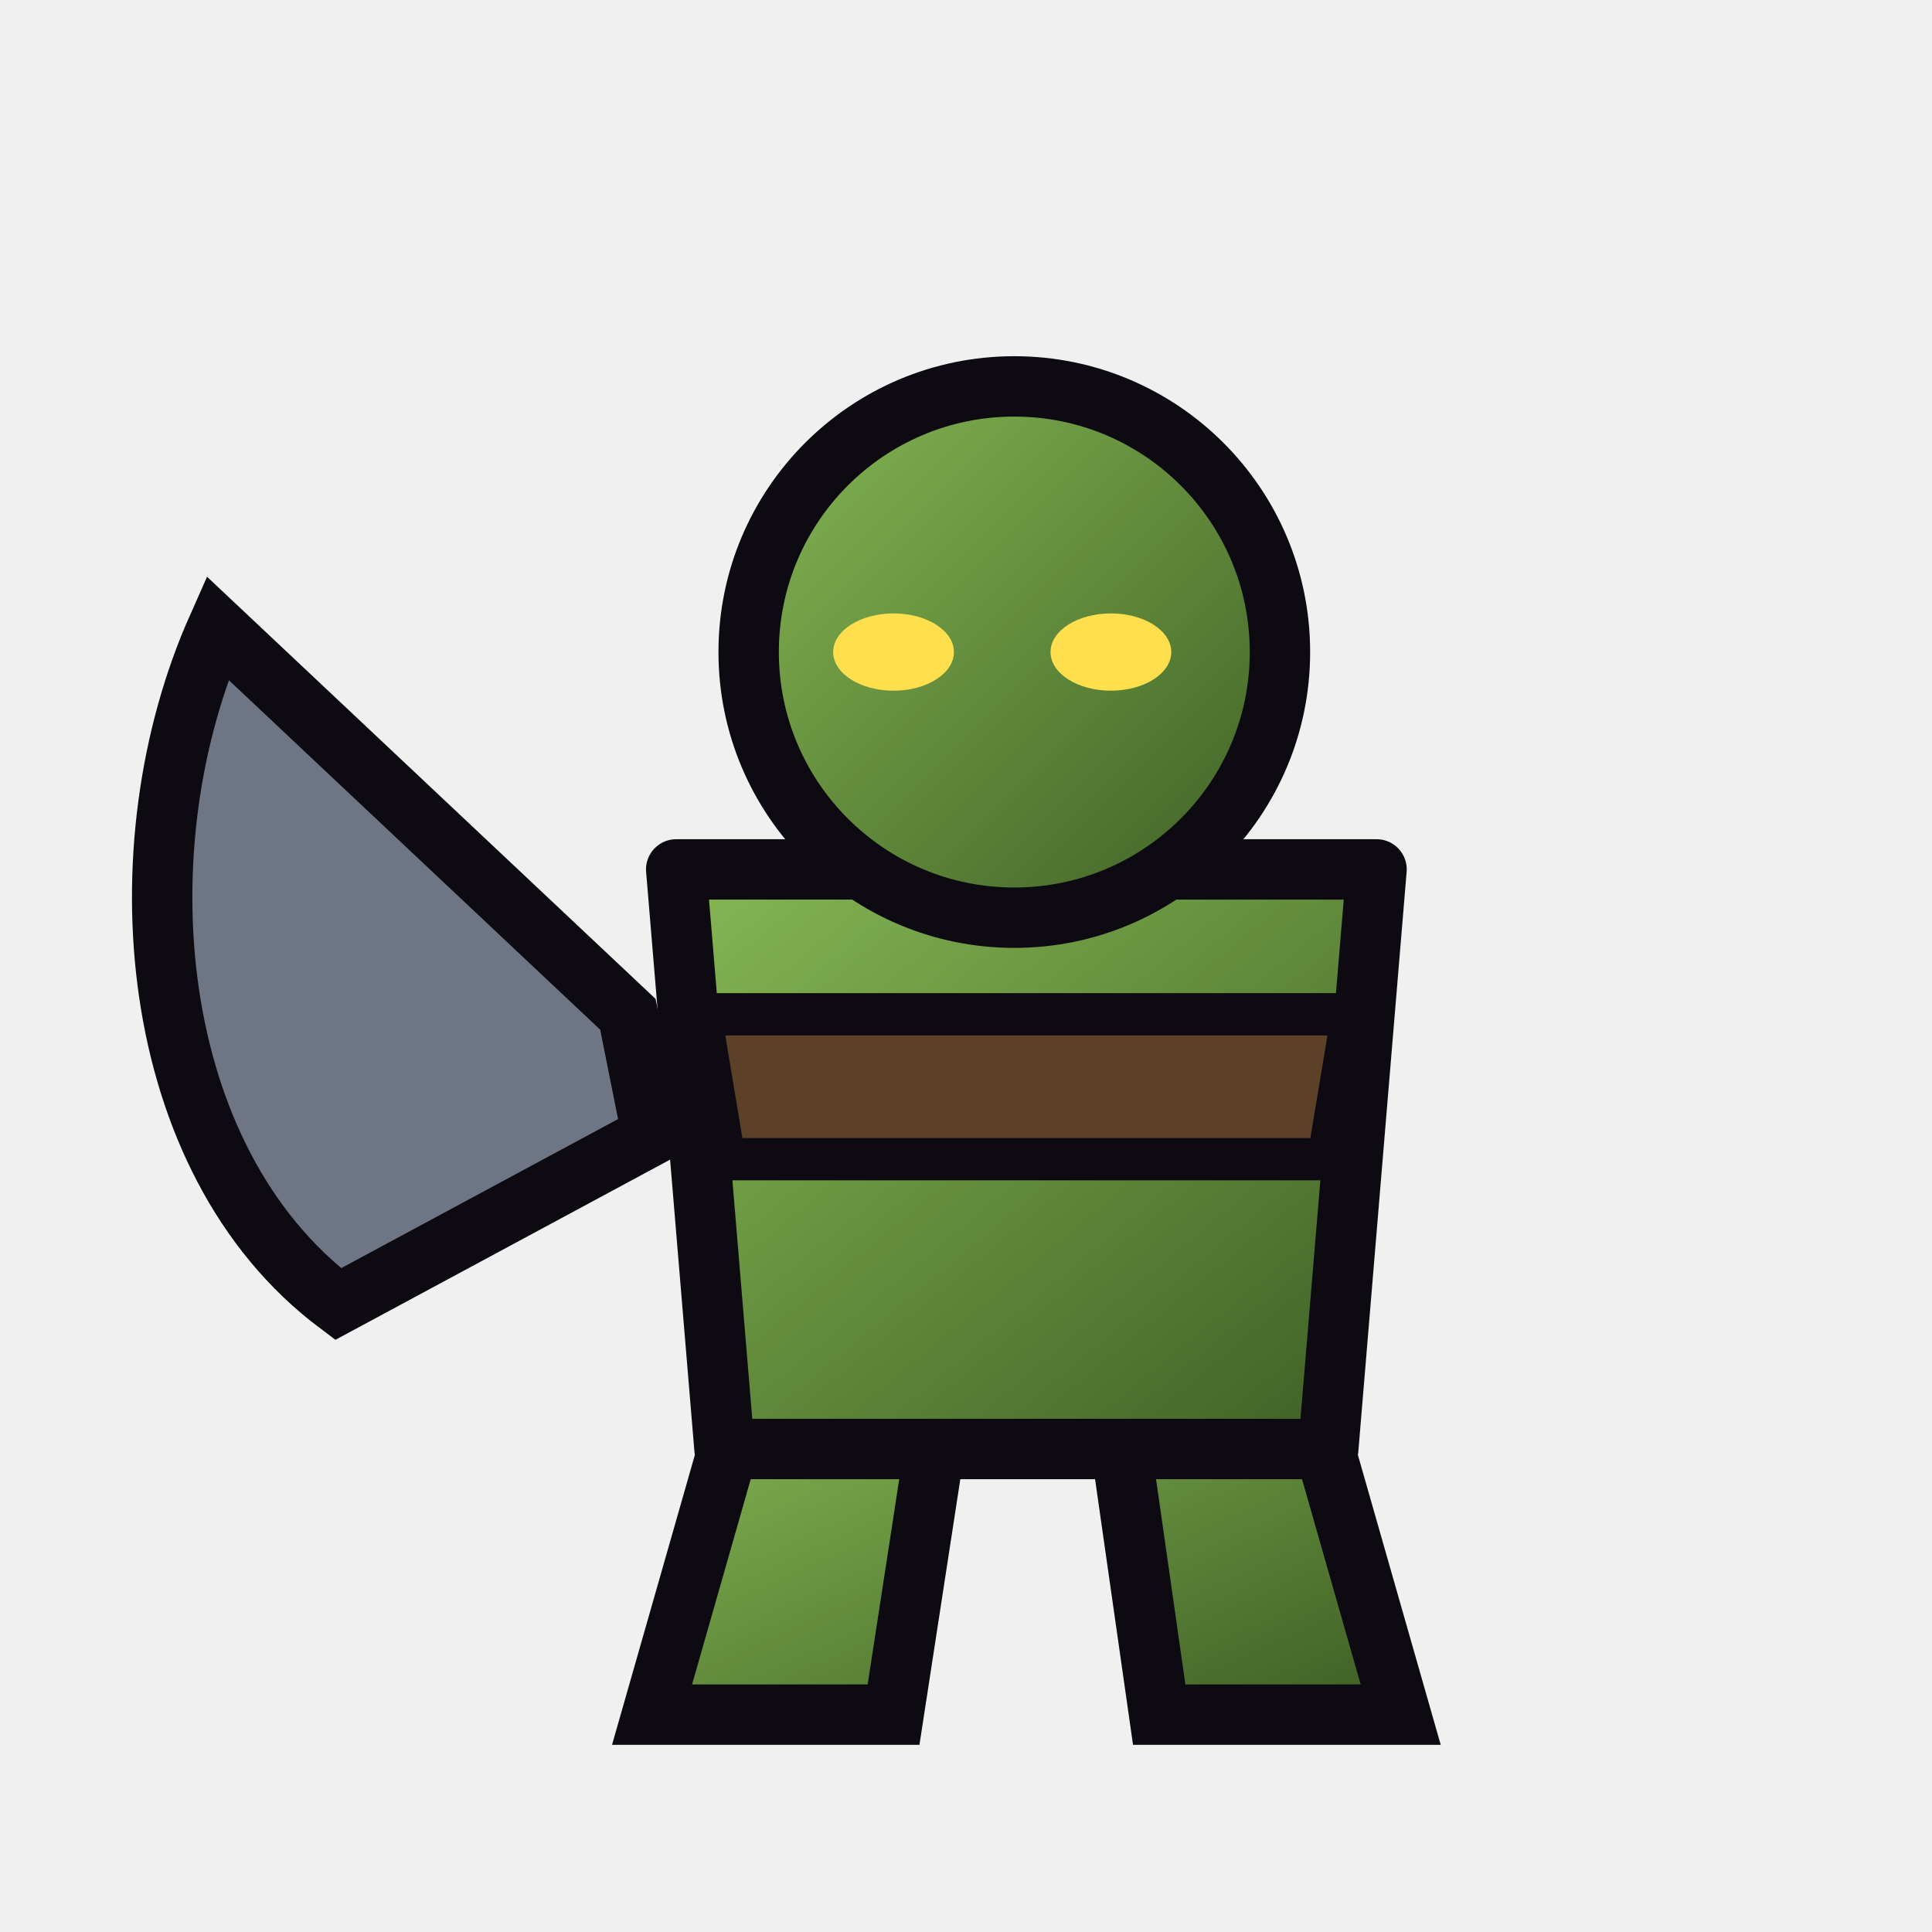
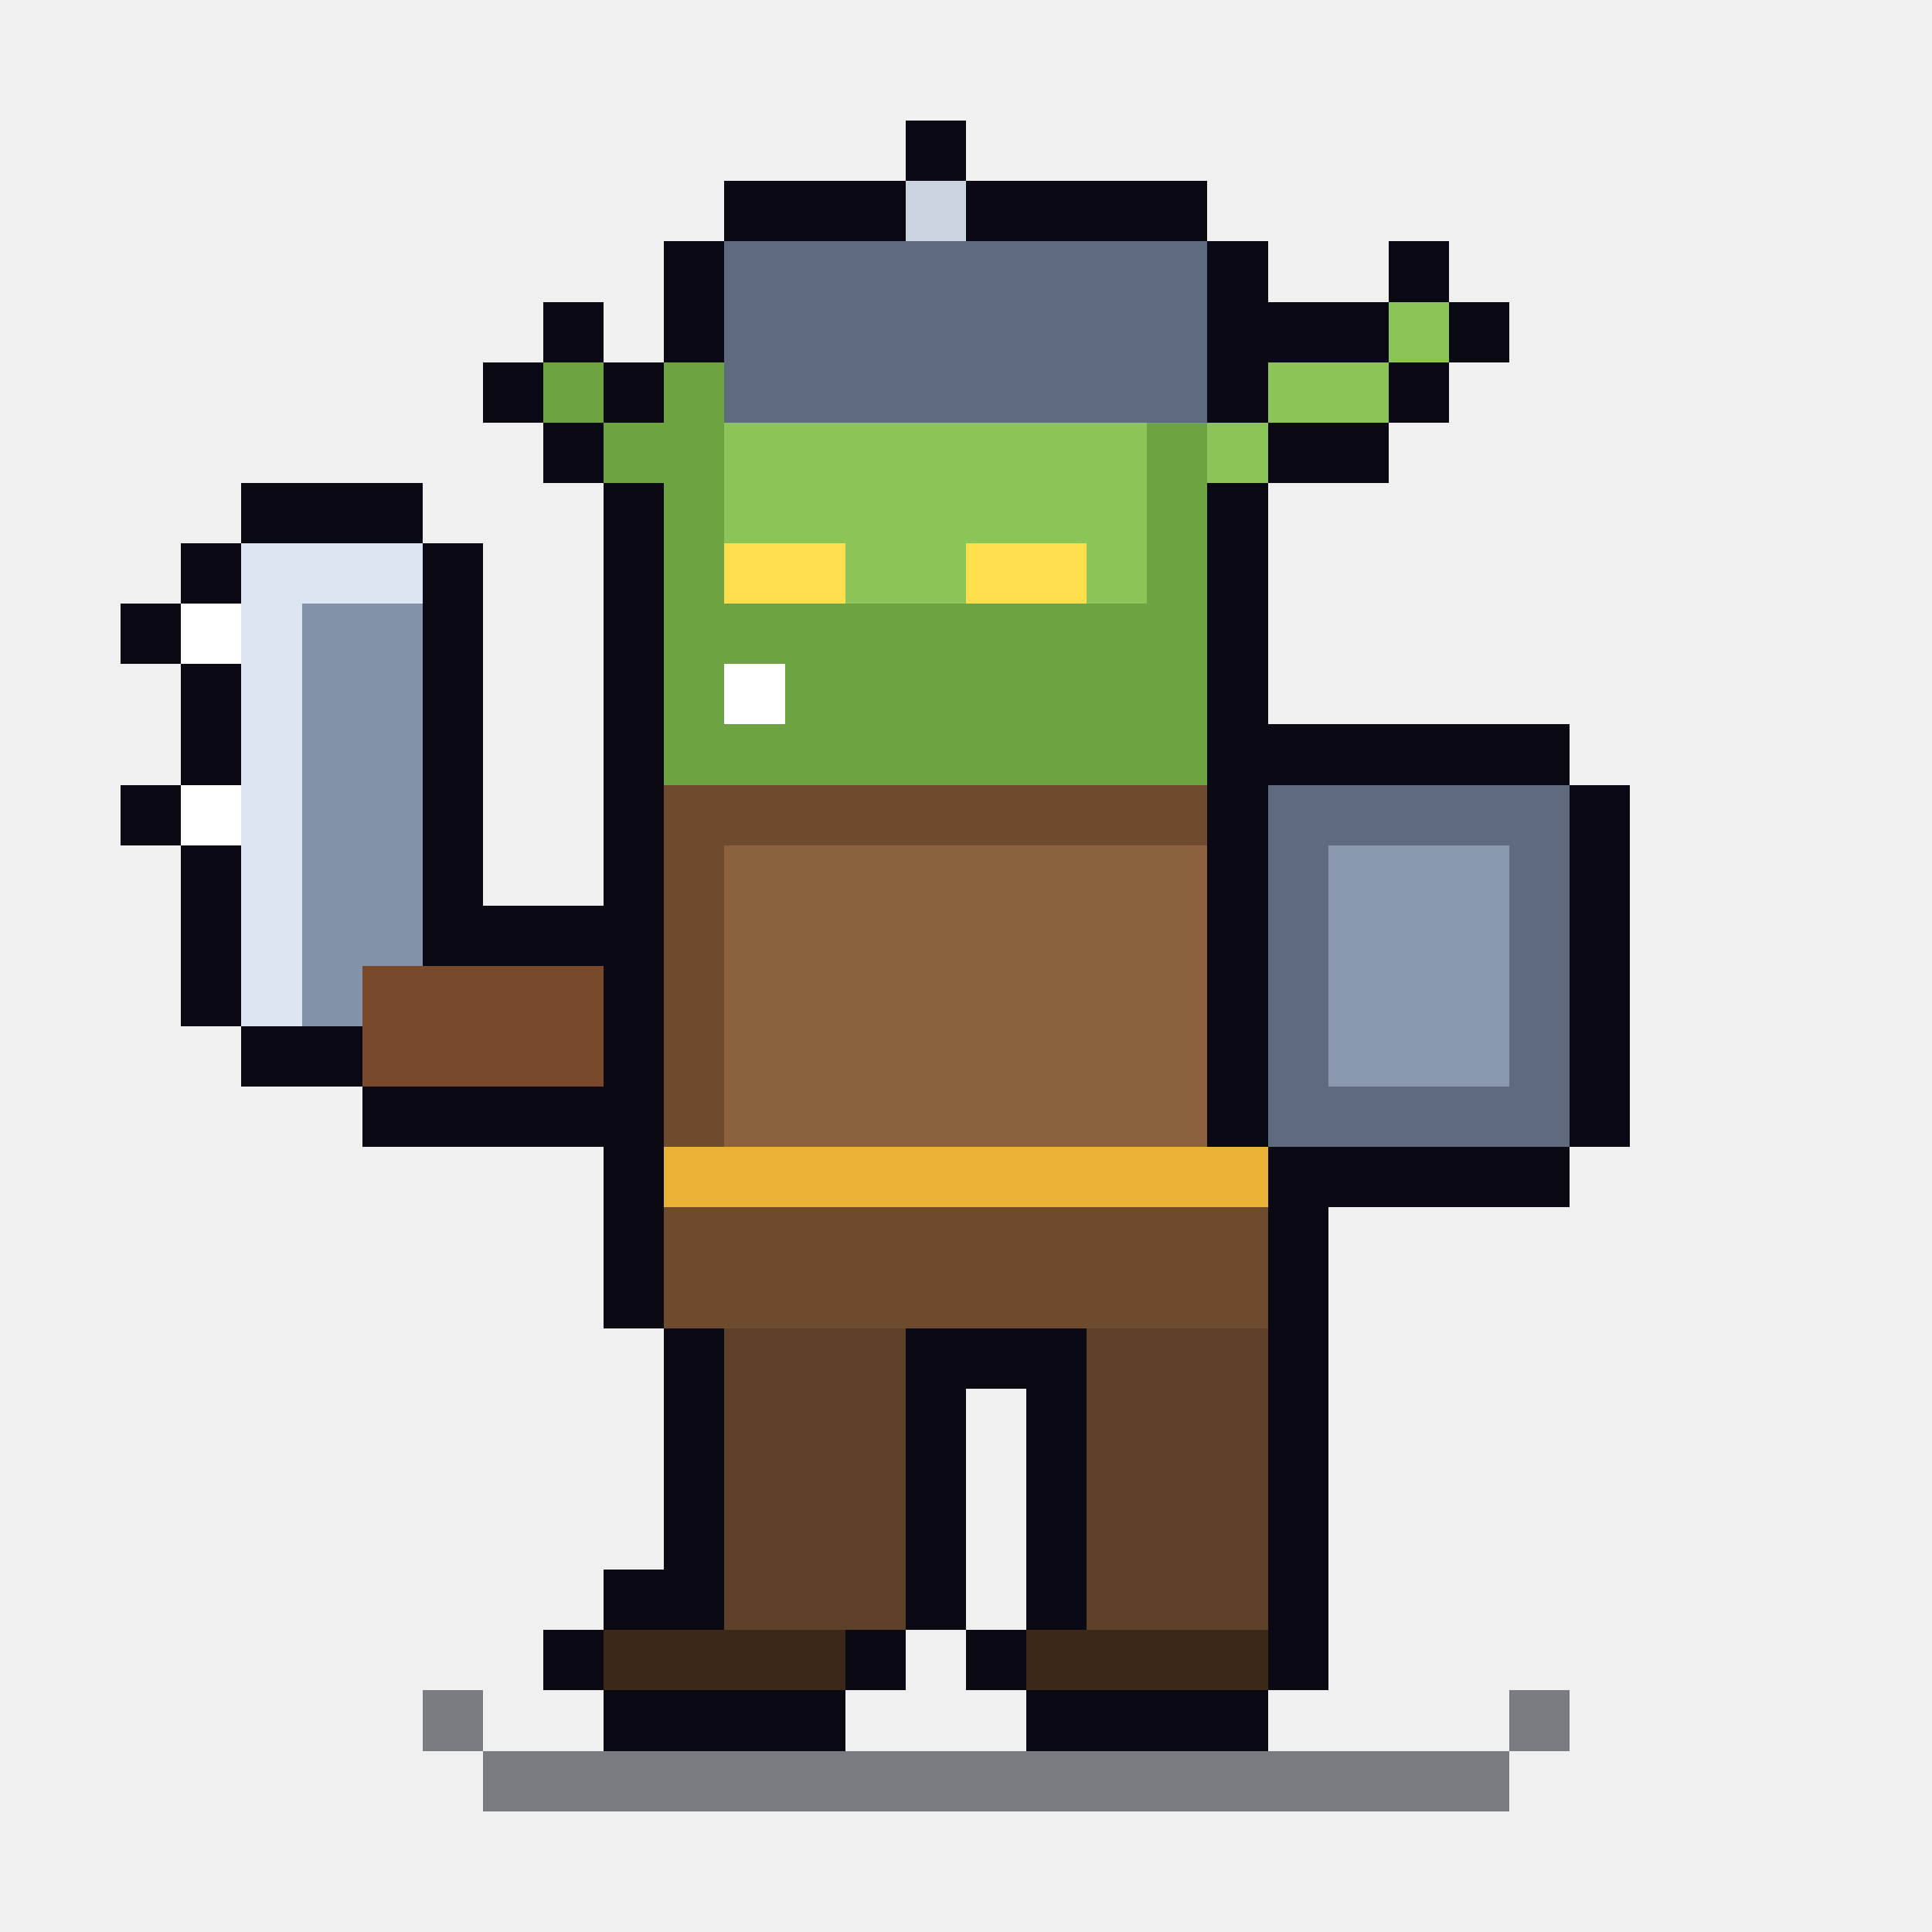
- <svg xmlns="http://www.w3.org/2000/svg" viewBox="0 0 160 160">
-   <defs>
-     <linearGradient id="eb" x1="0" y1="0" x2="1" y2="1">
-       <stop offset="0%" stop-color="#87b854" />
-       <stop offset="100%" stop-color="#3c5e24" />
-     </linearGradient>
-   </defs>
-   <path d="M52 84 L18 52 C10 70 12 96 28 108 L54 94 Z" fill="#6e7685" stroke="#0d0a12" stroke-width="5" />
-   <path d="M62 114 L54 142 L74 142 L78 116 Z M92 114 L96 142 L116 142 L108 114 Z" fill="url(#eb)" stroke="#0d0a12" stroke-width="5" />
-   <path d="M56 72 L114 72 L110 120 L60 120 Z" fill="url(#eb)" stroke="#0d0a12" stroke-width="5" stroke-linejoin="round" />
-   <path d="M58 84 L112 84 L110 96 L60 96 Z" fill="#5c4028" stroke="#0d0a12" stroke-width="3.5" />
-   <circle cx="84" cy="54" r="22" fill="url(#eb)" stroke="#0d0a12" stroke-width="5" />
-   <ellipse cx="74" cy="54" rx="5" ry="3.2" fill="#ffdf4d" />
-   <ellipse cx="92" cy="54" rx="5" ry="3.2" fill="#ffdf4d" />
+ <svg xmlns="http://www.w3.org/2000/svg" width="128" height="128" viewBox="0 0 32 32" shape-rendering="crispEdges">
+   <rect x="15" y="2" width="1" height="1" fill="#0b0914" />
+   <rect x="12" y="3" width="3" height="1" fill="#0b0914" />
+   <rect x="15" y="3" width="1" height="1" fill="#cbd5e1" />
+   <rect x="16" y="3" width="4" height="1" fill="#0b0914" />
+   <rect x="11" y="4" width="1" height="2" fill="#0b0914" />
+   <rect x="12" y="4" width="8" height="3" fill="#5e6a7d" />
+   <rect x="20" y="4" width="1" height="3" fill="#0b0914" />
+   <rect x="23" y="4" width="1" height="1" fill="#0b0914" />
+   <rect x="9" y="5" width="1" height="1" fill="#0b0914" />
+   <rect x="21" y="5" width="2" height="1" fill="#0b0914" />
+   <rect x="23" y="5" width="1" height="1" fill="#8cc458" />
+   <rect x="24" y="5" width="1" height="1" fill="#0b0914" />
+   <rect x="8" y="6" width="1" height="1" fill="#0b0914" />
+   <rect x="9" y="6" width="1" height="1" fill="#6da341" />
+   <rect x="10" y="6" width="1" height="1" fill="#0b0914" />
+   <rect x="11" y="6" width="1" height="7" fill="#6da341" />
+   <rect x="21" y="6" width="2" height="1" fill="#8cc458" />
+   <rect x="23" y="6" width="1" height="1" fill="#0b0914" />
+   <rect x="9" y="7" width="1" height="1" fill="#0b0914" />
+   <rect x="10" y="7" width="1" height="1" fill="#6da341" />
+   <rect x="12" y="7" width="7" height="2" fill="#8cc458" />
+   <rect x="19" y="7" width="1" height="6" fill="#6da341" />
+   <rect x="20" y="7" width="1" height="1" fill="#8cc458" />
+   <rect x="21" y="7" width="2" height="1" fill="#0b0914" />
+   <rect x="4" y="8" width="3" height="1" fill="#0b0914" />
+   <rect x="10" y="8" width="1" height="14" fill="#0b0914" />
+   <rect x="20" y="8" width="1" height="11" fill="#0b0914" />
+   <rect x="3" y="9" width="1" height="1" fill="#0b0914" />
+   <rect x="4" y="9" width="3" height="1" fill="#dce6f2" />
+   <rect x="7" y="9" width="1" height="7" fill="#0b0914" />
+   <rect x="12" y="9" width="2" height="1" fill="#ffdf4d" />
+   <rect x="14" y="9" width="2" height="1" fill="#8cc458" />
+   <rect x="16" y="9" width="2" height="1" fill="#ffdf4d" />
+   <rect x="18" y="9" width="1" height="1" fill="#8cc458" />
+   <rect x="2" y="10" width="1" height="1" fill="#0b0914" />
+   <rect x="3" y="10" width="1" height="1" fill="#ffffff" />
+   <rect x="4" y="10" width="1" height="7" fill="#dce6f2" />
+   <rect x="5" y="10" width="2" height="6" fill="#8392a8" />
+   <rect x="12" y="10" width="7" height="1" fill="#6da341" />
+   <rect x="3" y="11" width="1" height="2" fill="#0b0914" />
+   <rect x="12" y="11" width="1" height="1" fill="#ffffff" />
+   <rect x="13" y="11" width="6" height="2" fill="#6da341" />
+   <rect x="12" y="12" width="1" height="1" fill="#6da341" />
+   <rect x="21" y="12" width="5" height="1" fill="#0b0914" />
+   <rect x="2" y="13" width="1" height="1" fill="#0b0914" />
+   <rect x="3" y="13" width="1" height="1" fill="#ffffff" />
+   <rect x="11" y="13" width="9" height="1" fill="#6e4b2e" />
+   <rect x="21" y="13" width="5" height="1" fill="#5e6a7d" />
+   <rect x="26" y="13" width="1" height="6" fill="#0b0914" />
+   <rect x="3" y="14" width="1" height="3" fill="#0b0914" />
+   <rect x="11" y="14" width="1" height="5" fill="#6e4b2e" />
+   <rect x="12" y="14" width="8" height="5" fill="#8c623e" />
+   <rect x="21" y="14" width="1" height="5" fill="#5e6a7d" />
+   <rect x="22" y="14" width="3" height="4" fill="#8a99b0" />
+   <rect x="25" y="14" width="1" height="5" fill="#5e6a7d" />
+   <rect x="8" y="15" width="2" height="1" fill="#0b0914" />
+   <rect x="5" y="16" width="1" height="1" fill="#8392a8" />
+   <rect x="6" y="16" width="4" height="2" fill="#78492a" />
+   <rect x="4" y="17" width="2" height="1" fill="#0b0914" />
+   <rect x="6" y="18" width="4" height="1" fill="#0b0914" />
+   <rect x="22" y="18" width="3" height="1" fill="#5e6a7d" />
+   <rect x="11" y="19" width="10" height="1" fill="#eab338" />
+   <rect x="21" y="19" width="5" height="1" fill="#0b0914" />
+   <rect x="11" y="20" width="10" height="2" fill="#6e4b2e" />
+   <rect x="21" y="20" width="1" height="8" fill="#0b0914" />
+   <rect x="11" y="22" width="1" height="5" fill="#0b0914" />
+   <rect x="12" y="22" width="3" height="5" fill="#5c4028" />
+   <rect x="15" y="22" width="3" height="1" fill="#0b0914" />
+   <rect x="18" y="22" width="3" height="5" fill="#5c4028" />
+   <rect x="15" y="23" width="1" height="4" fill="#0b0914" />
+   <rect x="17" y="23" width="1" height="4" fill="#0b0914" />
+   <rect x="10" y="26" width="1" height="1" fill="#0b0914" />
+   <rect x="9" y="27" width="1" height="1" fill="#0b0914" />
+   <rect x="10" y="27" width="4" height="1" fill="#3b2818" />
+   <rect x="14" y="27" width="1" height="1" fill="#0b0914" />
+   <rect x="16" y="27" width="1" height="1" fill="#0b0914" />
+   <rect x="17" y="27" width="4" height="1" fill="#3b2818" />
+   <rect x="7" y="28" width="1" height="1" fill="#070912" fill-opacity="0.50" />
+   <rect x="10" y="28" width="4" height="1" fill="#0b0914" />
+   <rect x="17" y="28" width="4" height="1" fill="#0b0914" />
+   <rect x="25" y="28" width="1" height="1" fill="#070912" fill-opacity="0.50" />
+   <rect x="8" y="29" width="17" height="1" fill="#070912" fill-opacity="0.50" />
</svg>
